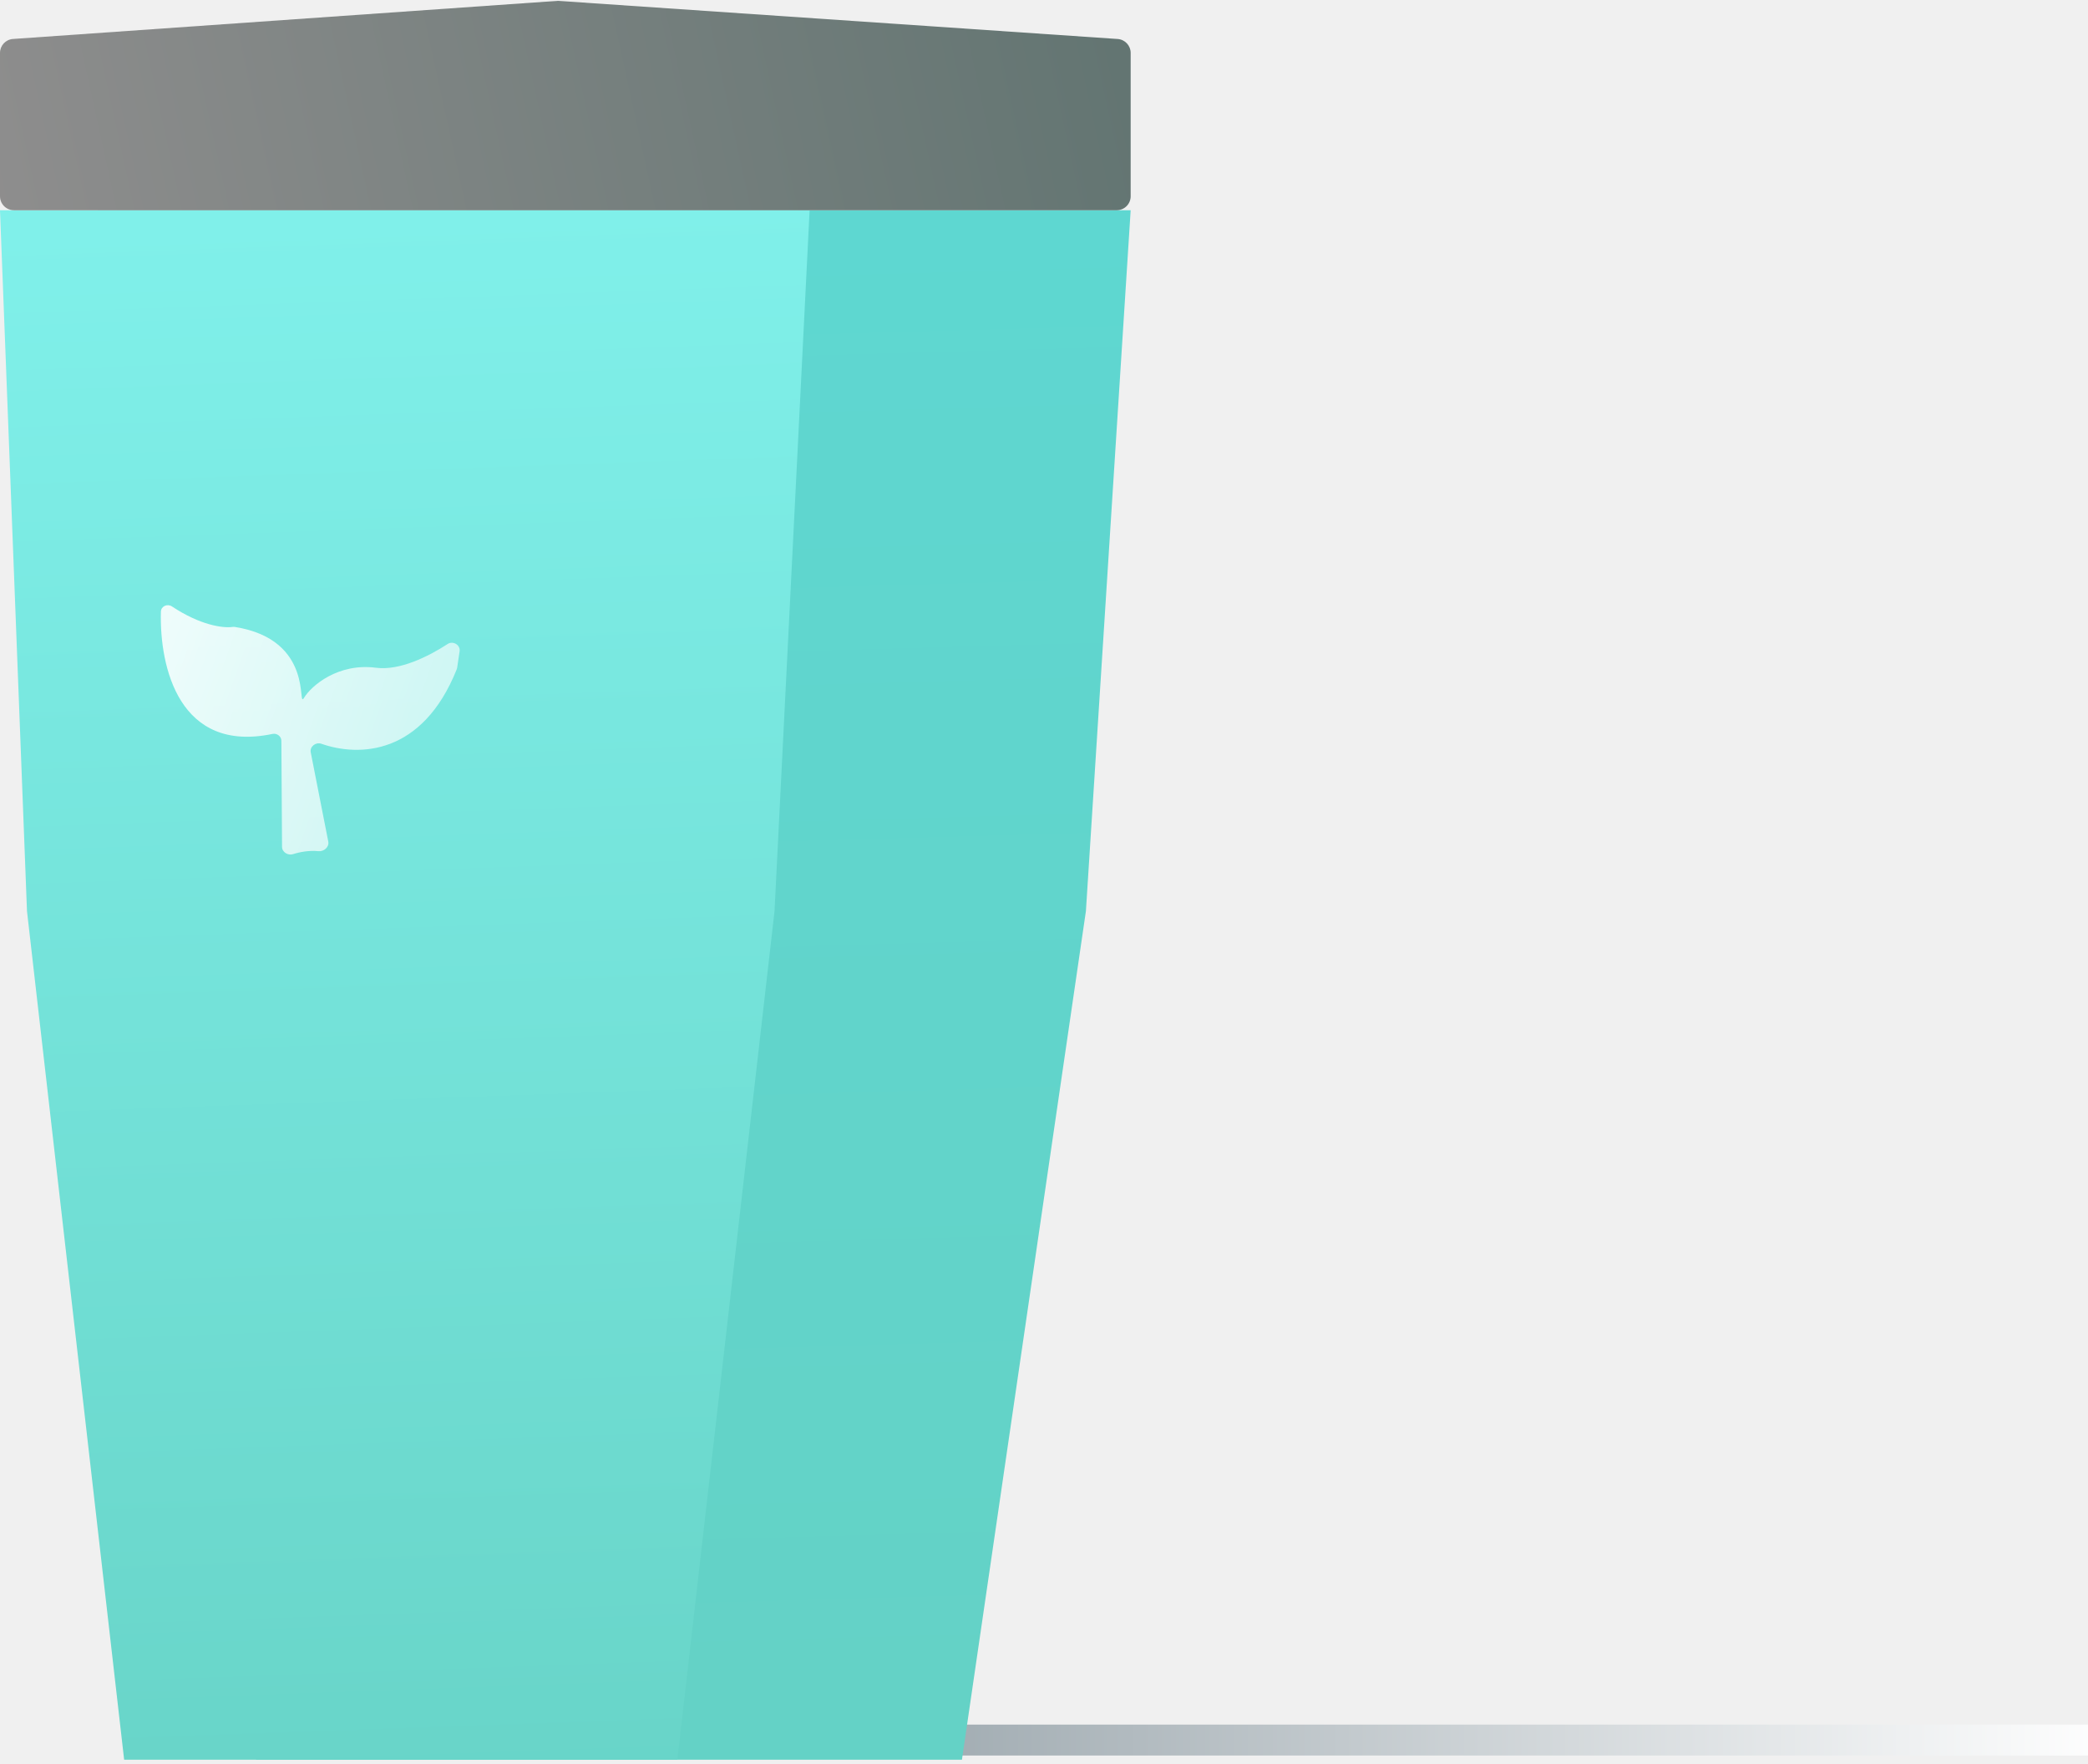
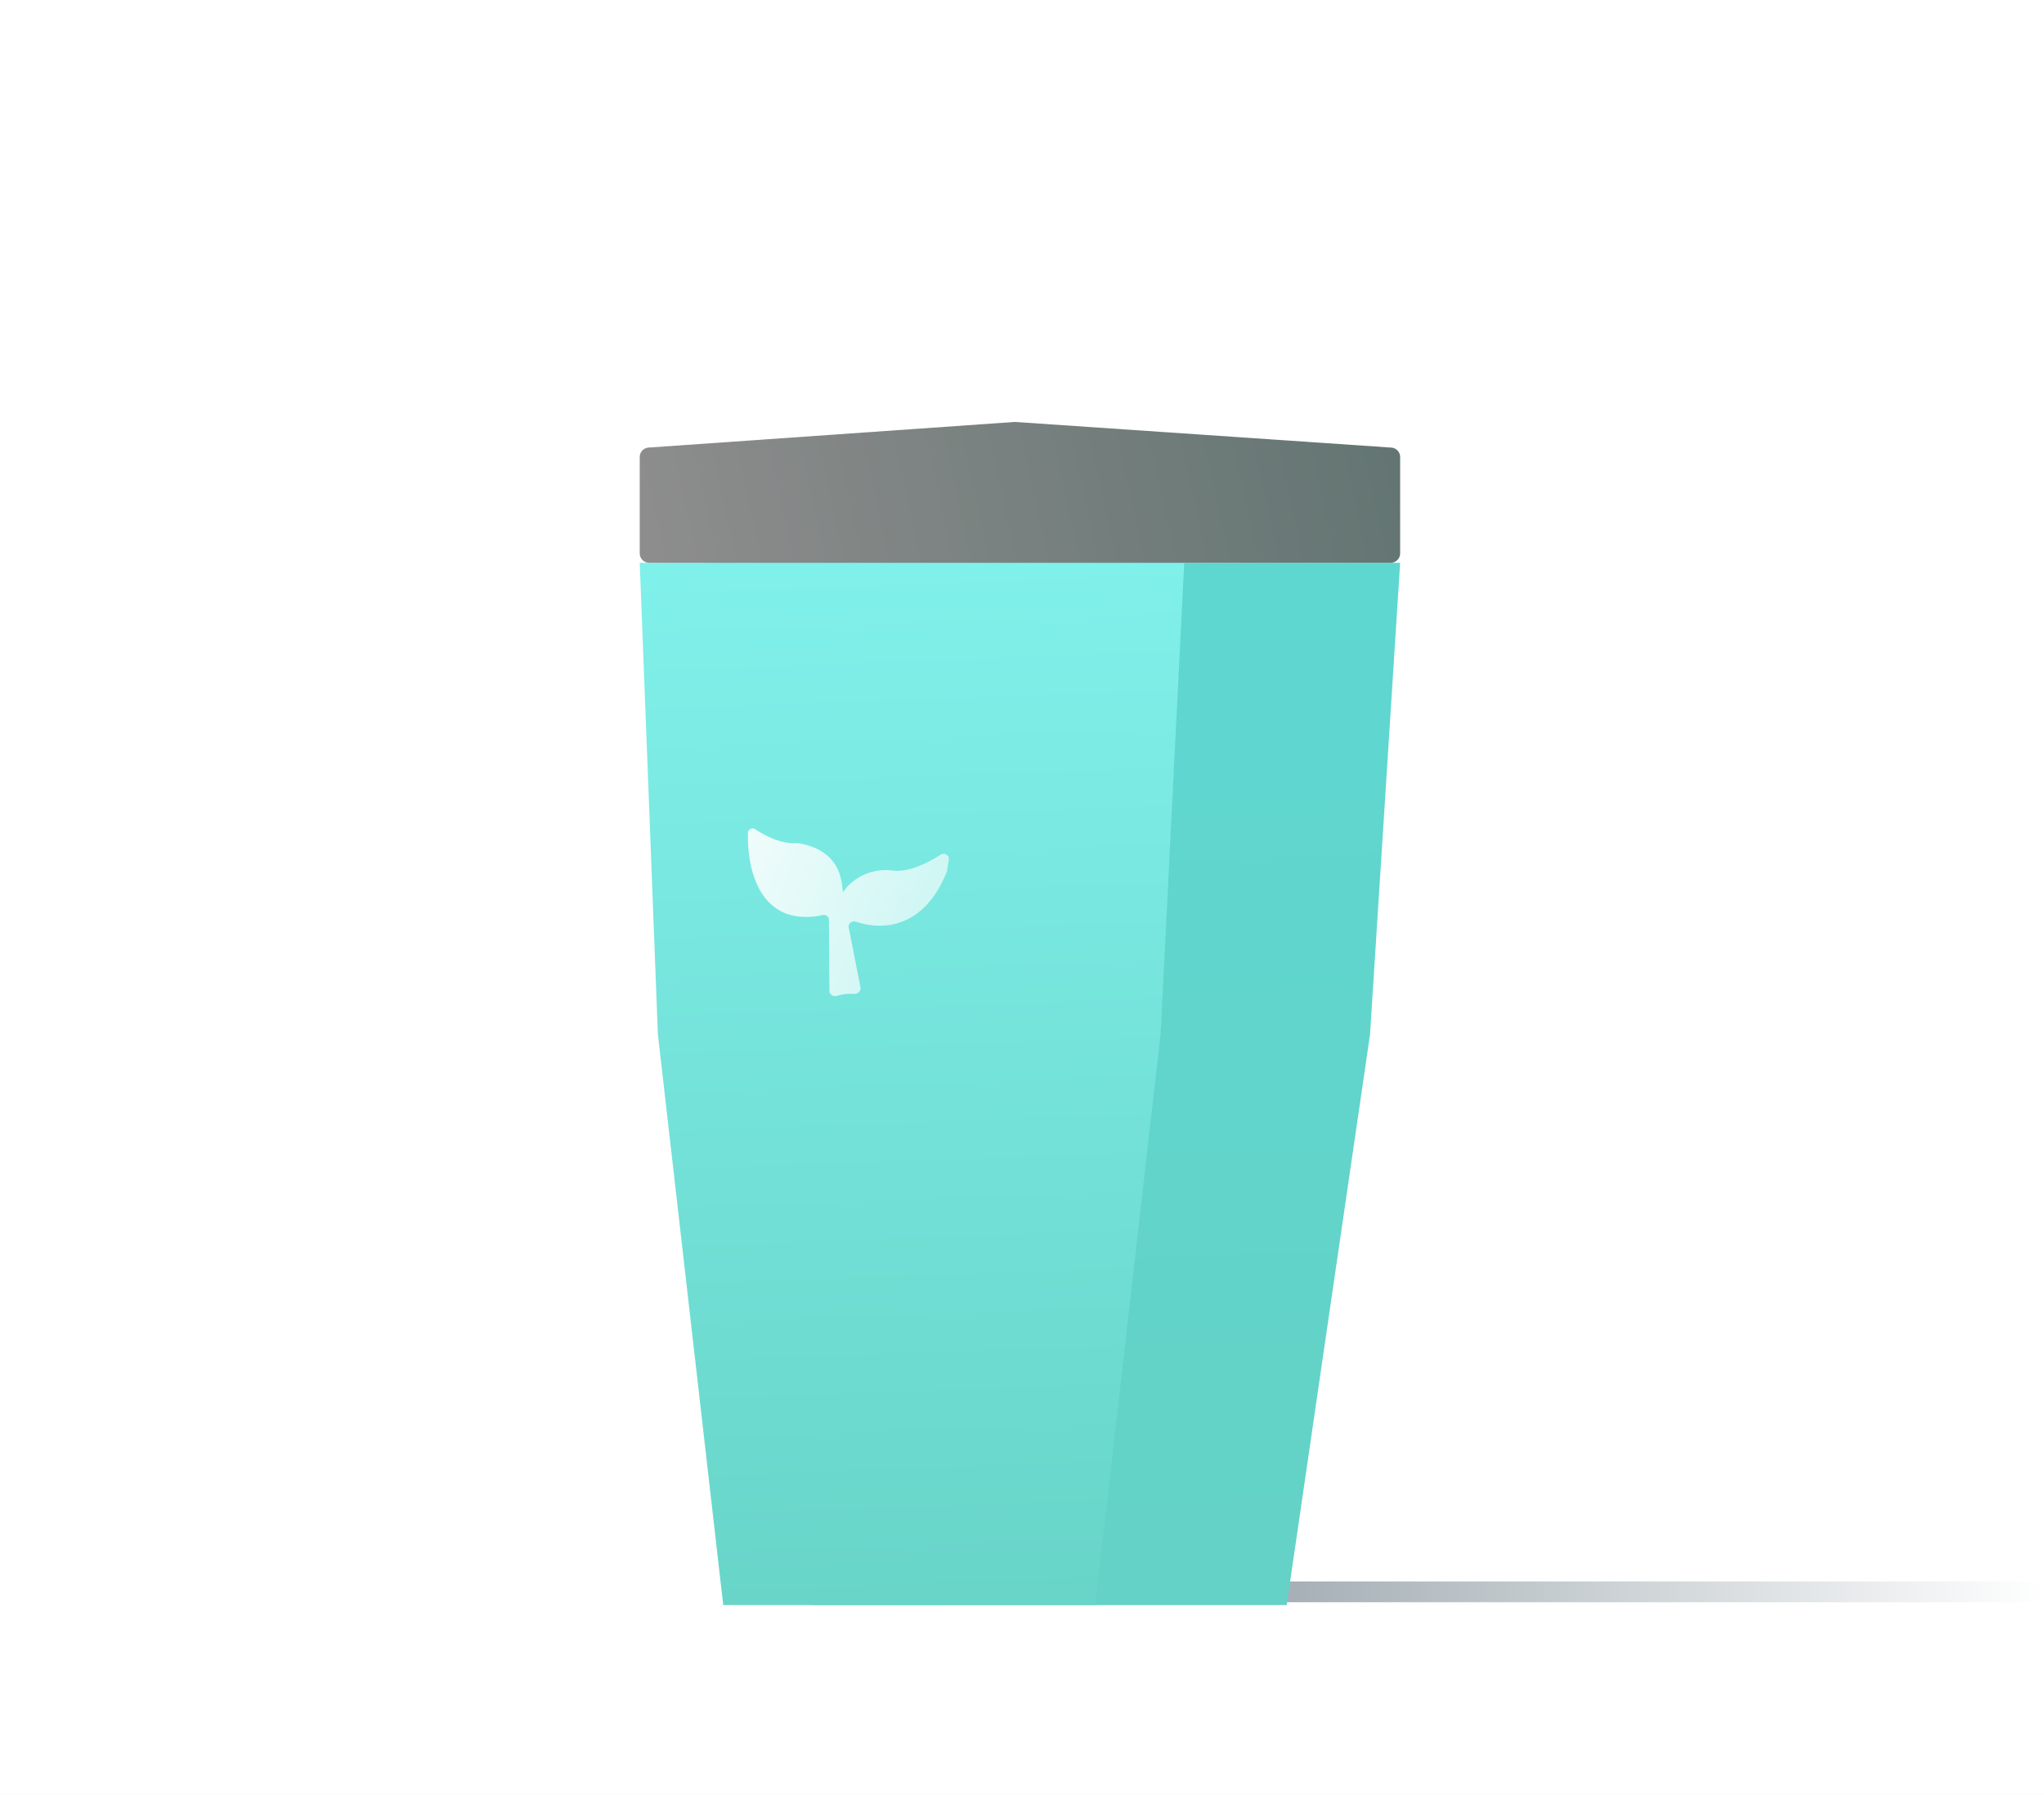
- <svg xmlns="http://www.w3.org/2000/svg" width="270" height="228" viewBox="0 0 270 228" fill="none">
-   <rect x="19" y="223" width="255" height="4" fill="url(#paint0_linear_367_2374)" />
-   <path d="M12.635 27.184H146.207L140.419 117.818L124.39 227.542H33.116L17.088 117.818L12.635 27.184Z" fill="url(#paint1_linear_367_2374)" />
-   <path d="M0 27.184H104.692L100.155 117.818L87.592 227.542H16.053L3.49 117.818L0 27.184Z" fill="url(#paint2_linear_367_2374)" />
-   <path d="M0 6.84C0 5.892 0.733 5.105 1.679 5.039L72.129 0.109L144.525 5.042C145.472 5.106 146.207 5.894 146.207 6.843V25.379C146.207 26.376 145.399 27.184 144.402 27.184H1.805C0.808 27.184 0 26.376 0 25.379L0 6.84Z" fill="url(#paint3_linear_367_2374)" />
-   <path d="M36.47 109.504L36.385 95.797C36.382 95.205 35.816 94.78 35.237 94.901C23.23 97.422 20.61 86.361 20.806 79.096C20.825 78.386 21.64 78.025 22.232 78.416C25.941 80.87 28.846 81.234 30.052 81.069C30.155 81.055 30.263 81.052 30.366 81.068C40.786 82.719 38.35 91.816 39.311 90.237C40.276 88.65 43.723 85.703 48.637 86.345C51.655 86.739 55.381 84.91 57.888 83.271C58.579 82.82 59.554 83.396 59.432 84.212L59.114 86.346C59.104 86.414 59.085 86.483 59.059 86.547C54.608 97.685 46.395 97.87 41.555 96.173C40.837 95.921 40.034 96.534 40.181 97.281L42.451 108.828C42.588 109.525 41.886 110.131 41.18 110.062C39.979 109.943 38.812 110.155 37.894 110.446C37.237 110.654 36.474 110.193 36.47 109.504Z" fill="url(#paint4_linear_367_2374)" />
+ <svg xmlns="http://www.w3.org/2000/svg" width="393" height="345" viewBox="0 0 393 345" fill="none">
+   <rect width="393" height="345" fill="white" />
+   <rect x="142" y="304" width="251" height="4" fill="url(#paint0_linear_561_2648)" />
+   <path d="M135.635 108.184H269.207L263.419 198.818L247.39 308.542H156.116L140.088 198.818L135.635 108.184Z" fill="url(#paint1_linear_561_2648)" />
+   <path d="M123 108.184H227.692L223.155 198.818L210.592 308.542H139.053L126.49 198.818L123 108.184Z" fill="url(#paint2_linear_561_2648)" />
+   <path d="M123 87.84C123 86.892 123.733 86.105 124.679 86.039L195.129 81.109L267.525 86.042C268.472 86.106 269.207 86.894 269.207 87.843V106.379C269.207 107.376 268.399 108.184 267.402 108.184H124.805C123.808 108.184 123 107.376 123 106.379V87.84Z" fill="url(#paint3_linear_561_2648)" />
+   <path d="M159.47 190.504L159.385 176.797C159.382 176.205 158.816 175.78 158.237 175.901C146.23 178.422 143.61 167.361 143.806 160.096C143.825 159.386 144.639 159.025 145.232 159.416C148.941 161.87 151.846 162.233 153.052 162.069C153.155 162.055 153.263 162.052 153.366 162.068C163.786 163.719 161.35 172.816 162.311 171.237C163.276 169.65 166.723 166.703 171.637 167.345C174.655 167.739 178.381 165.91 180.888 164.271C181.579 163.82 182.554 164.396 182.432 165.212L182.114 167.346C182.104 167.414 182.085 167.483 182.059 167.547C177.608 178.685 169.395 178.87 164.555 177.173C163.837 176.921 163.034 177.534 163.181 178.281L165.451 189.828C165.588 190.525 164.886 191.131 164.18 191.062C162.979 190.943 161.812 191.155 160.894 191.446C160.237 191.654 159.474 191.193 159.47 190.504Z" fill="url(#paint4_linear_561_2648)" />
  <defs>
-     <linearGradient id="paint0_linear_367_2374" x1="19" y1="225" x2="274" y2="225" gradientUnits="userSpaceOnUse">
+     <linearGradient id="paint0_linear_561_2648" x1="142" y1="306" x2="393" y2="306" gradientUnits="userSpaceOnUse">
      <stop stop-color="#647680" />
      <stop offset="1" stop-color="white" />
    </linearGradient>
-     <linearGradient id="paint1_linear_367_2374" x1="92.891" y1="27.216" x2="99.277" y2="256.1" gradientUnits="userSpaceOnUse">
+     <linearGradient id="paint1_linear_561_2648" x1="215.891" y1="108.216" x2="222.277" y2="337.1" gradientUnits="userSpaceOnUse">
      <stop stop-color="#5ED7D1" />
      <stop offset="1" stop-color="#65D1C4" />
    </linearGradient>
-     <linearGradient id="paint2_linear_367_2374" x1="62.903" y1="27.216" x2="71.047" y2="255.989" gradientUnits="userSpaceOnUse">
+     <linearGradient id="paint2_linear_561_2648" x1="185.903" y1="108.217" x2="194.047" y2="336.989" gradientUnits="userSpaceOnUse">
      <stop stop-color="#80F0EA" />
      <stop offset="1" stop-color="#65D1C4" />
    </linearGradient>
-     <linearGradient id="paint3_linear_367_2374" x1="-6.02276e-09" y1="45.685" x2="146.207" y2="13.646" gradientUnits="userSpaceOnUse">
+     <linearGradient id="paint3_linear_561_2648" x1="123" y1="126.686" x2="269.207" y2="94.646" gradientUnits="userSpaceOnUse">
      <stop stop-color="#8F8E8E" />
      <stop offset="1" stop-color="#637572" />
    </linearGradient>
-     <linearGradient id="paint4_linear_367_2374" x1="8.848" y1="92.993" x2="62.096" y2="111.946" gradientUnits="userSpaceOnUse">
+     <linearGradient id="paint4_linear_561_2648" x1="131.848" y1="173.993" x2="185.096" y2="192.946" gradientUnits="userSpaceOnUse">
      <stop stop-color="white" stop-opacity="0.92" />
      <stop offset="1" stop-color="white" stop-opacity="0.57" />
    </linearGradient>
  </defs>
</svg>
